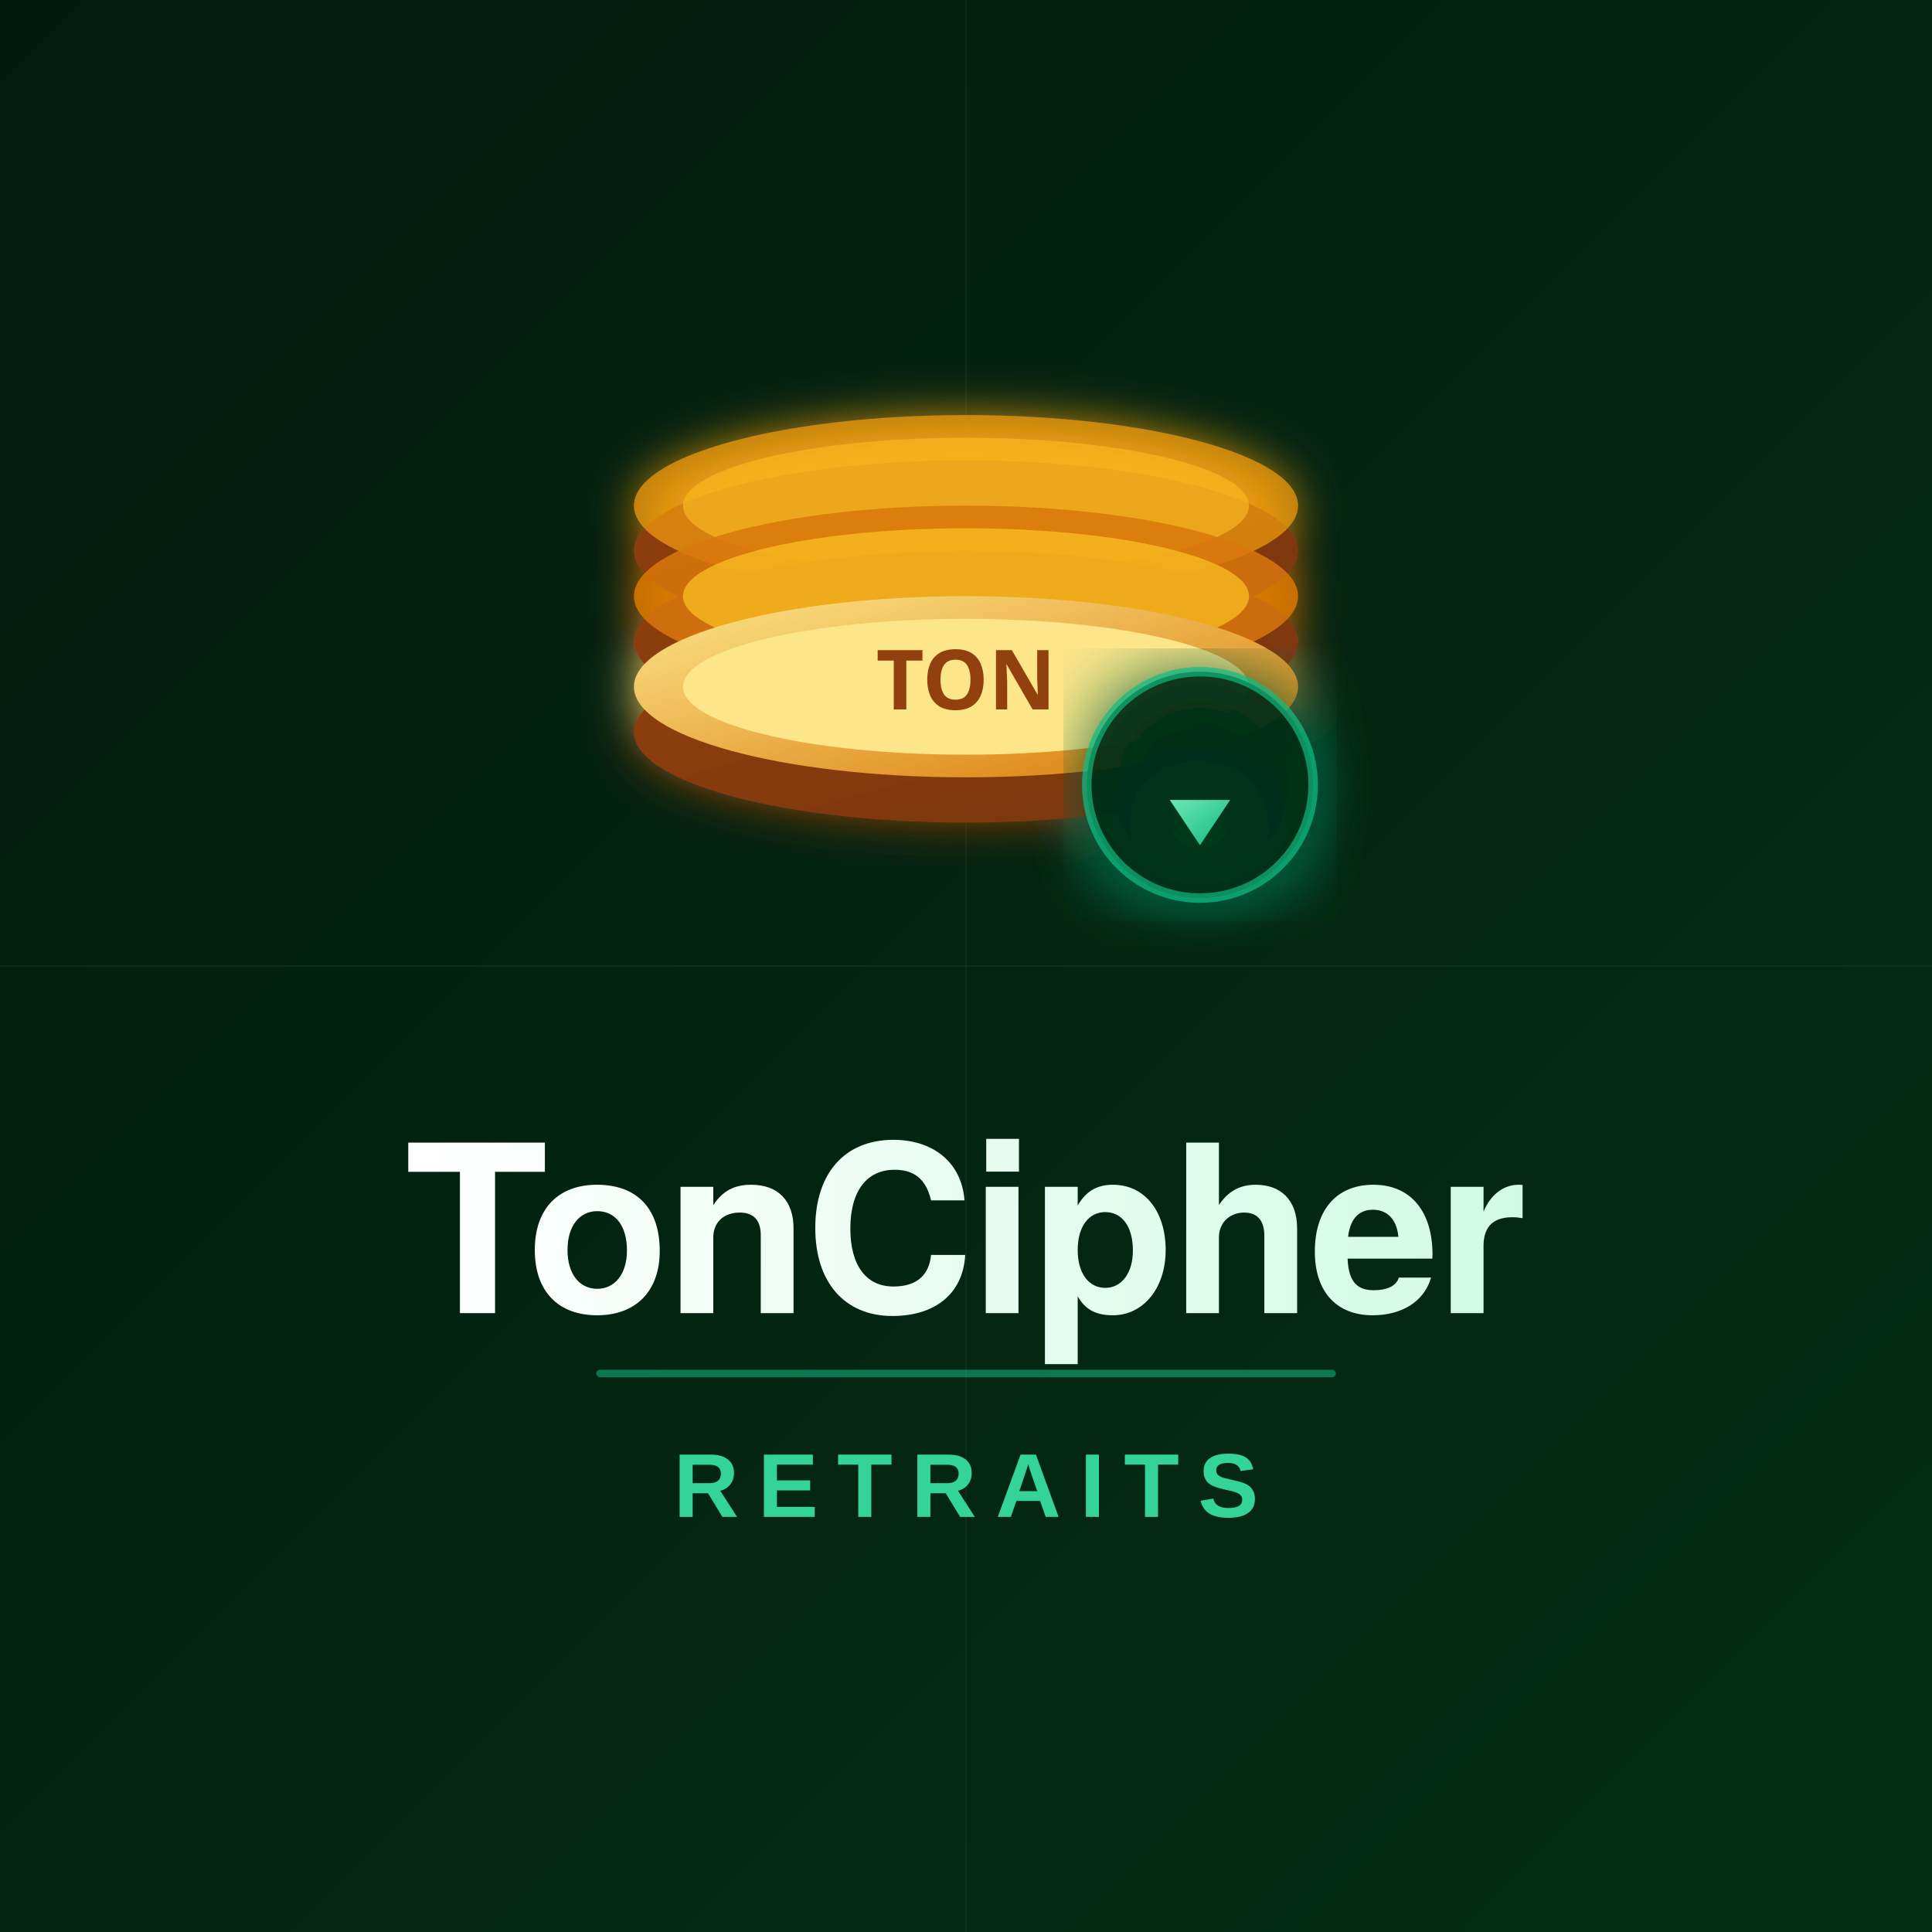
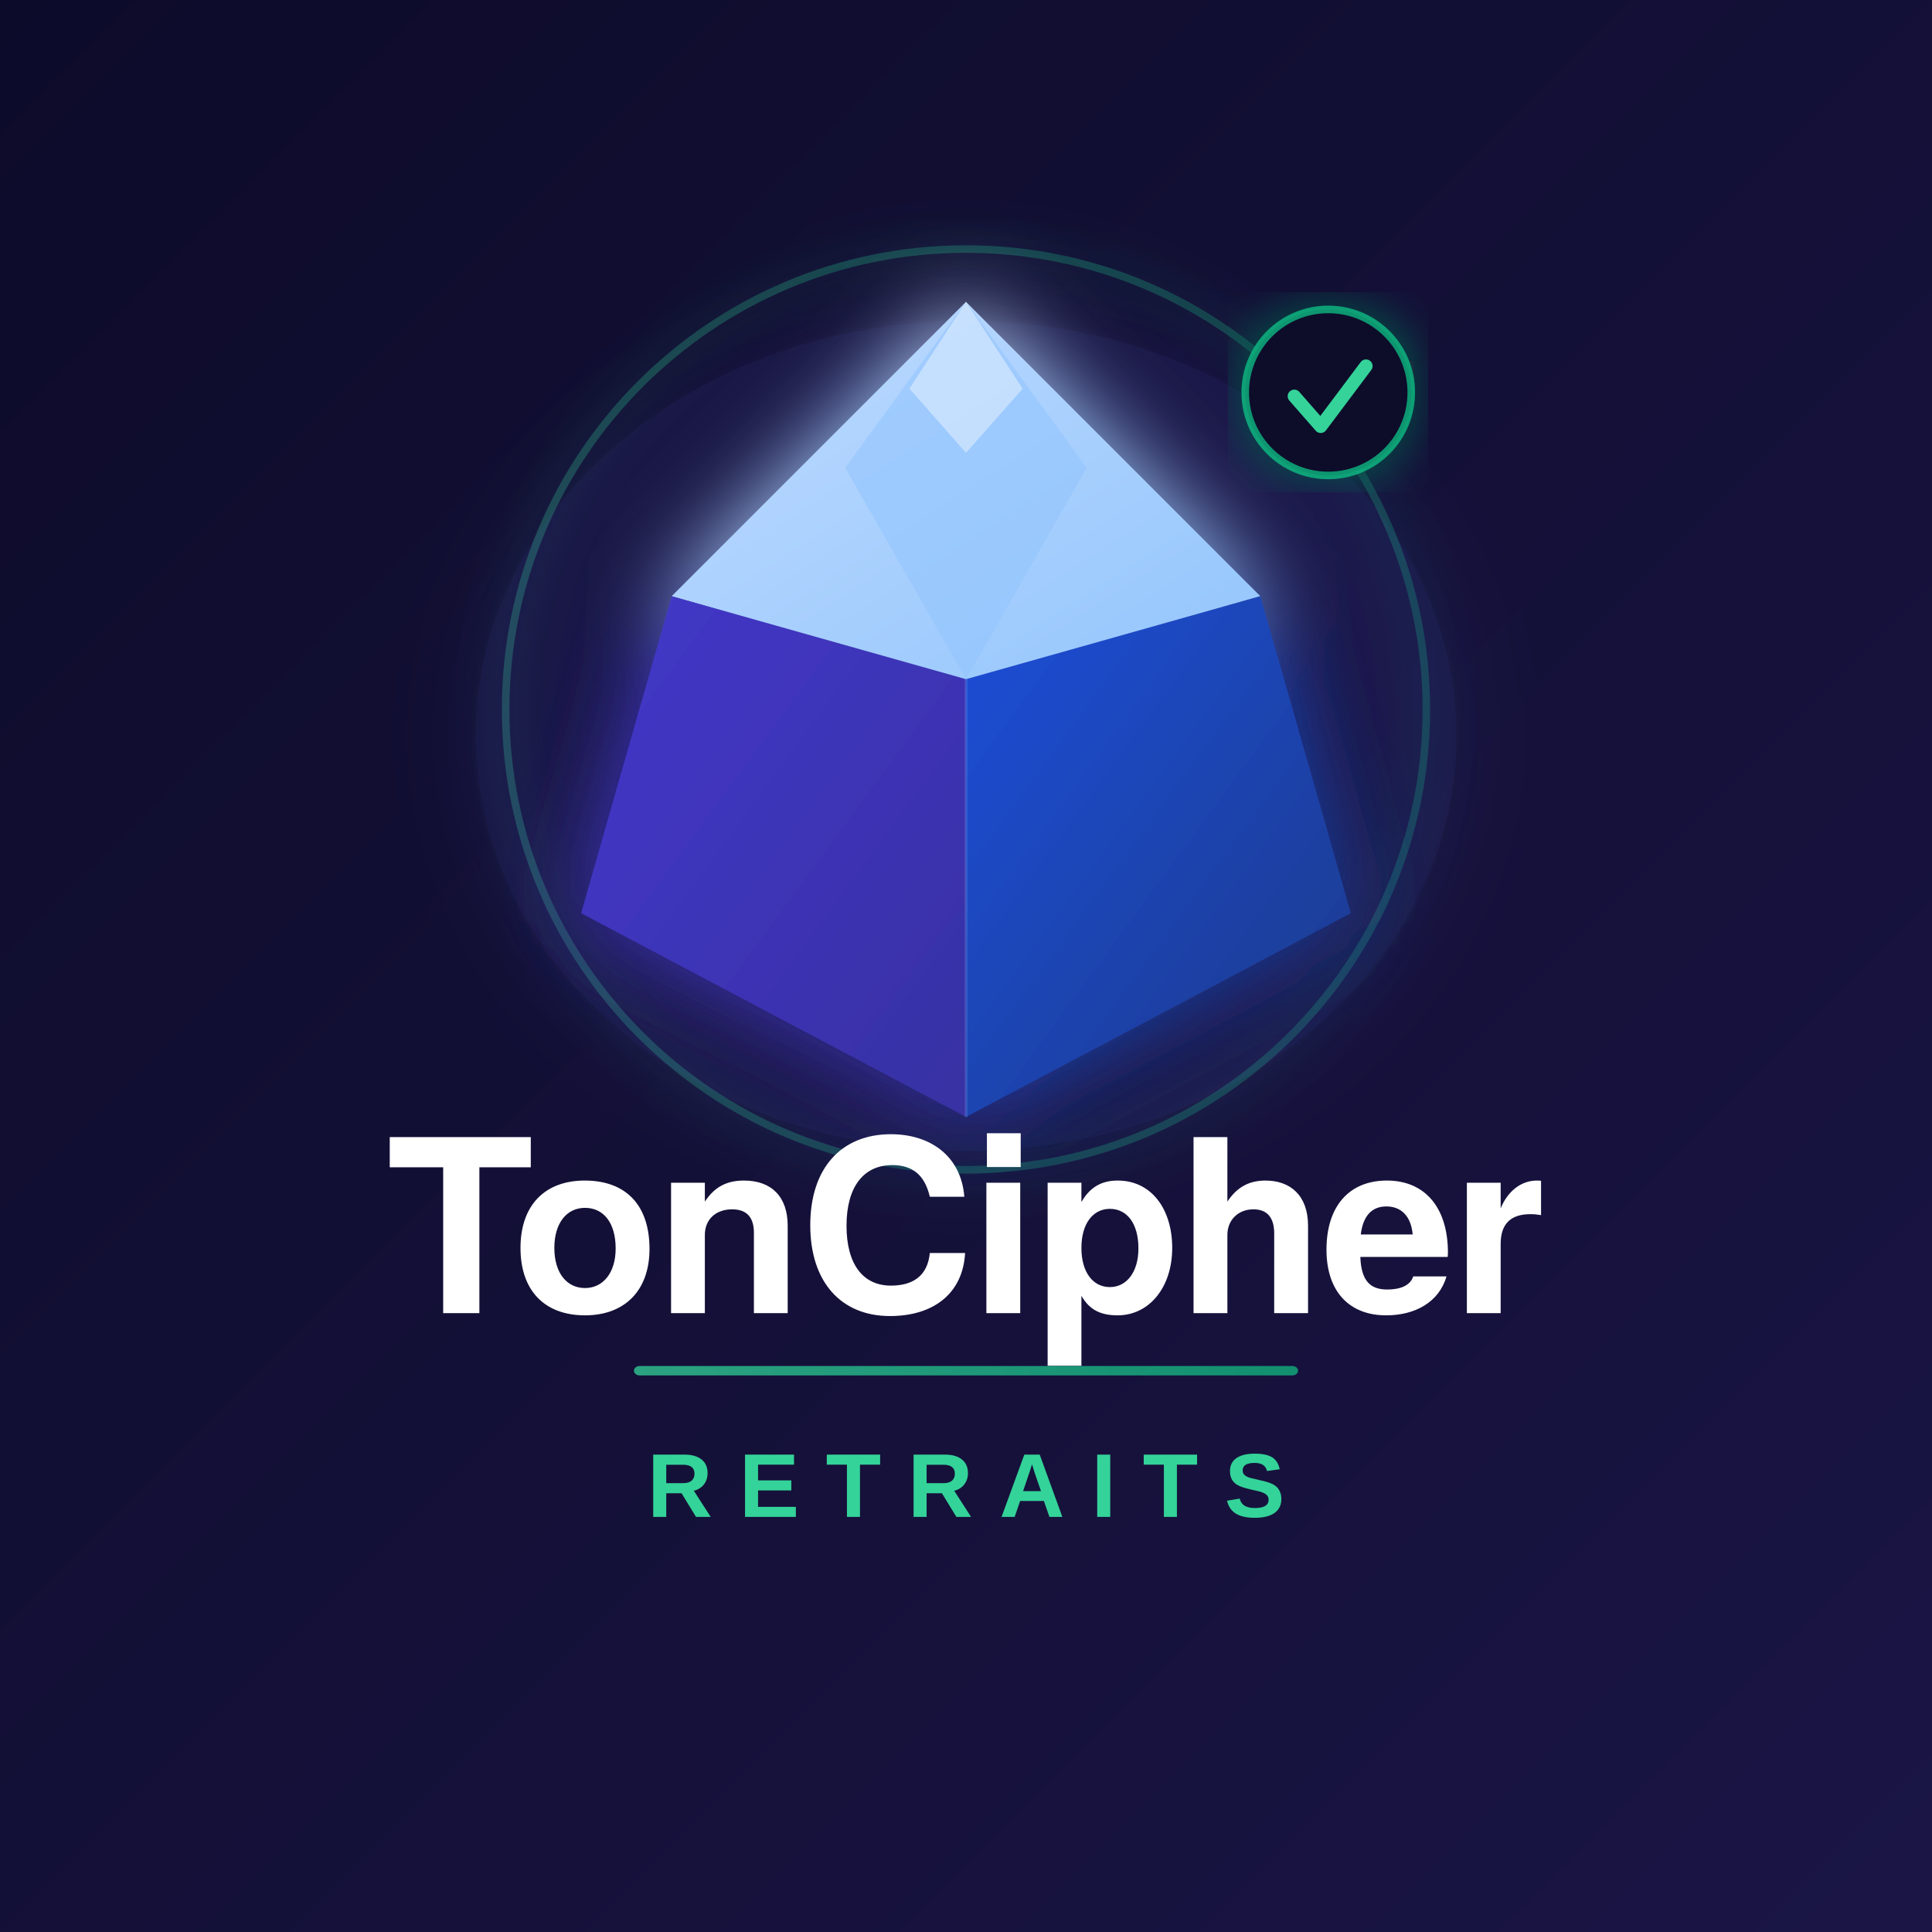
<svg xmlns="http://www.w3.org/2000/svg" viewBox="0 0 512 512" width="512" height="512">
  <defs>
    <linearGradient id="bg" x1="0%" y1="0%" x2="100%" y2="100%">
-       <stop offset="0%" stop-color="#021a0e" />
-       <stop offset="100%" stop-color="#052e16" />
+       <stop offset="0%" stop-color="#0d0b2a" />
+       <stop offset="100%" stop-color="#1a1545" />
    </linearGradient>
-     <linearGradient id="coingrad" x1="0%" y1="0%" x2="100%" y2="100%">
-       <stop offset="0%" stop-color="#fde68a" />
-       <stop offset="100%" stop-color="#d97706" />
+     <linearGradient id="gemtop" x1="0%" y1="0%" x2="100%" y2="100%">
+       <stop offset="0%" stop-color="#bfdbfe" />
+       <stop offset="100%" stop-color="#93c5fd" />
    </linearGradient>
-     <linearGradient id="coinside" x1="0%" y1="0%" x2="100%" y2="100%">
-       <stop offset="0%" stop-color="#92400e" />
-       <stop offset="100%" stop-color="#78350f" />
+     <linearGradient id="gemleft" x1="0%" y1="0%" x2="100%" y2="100%">
+       <stop offset="0%" stop-color="#4338ca" />
+       <stop offset="100%" stop-color="#3730a3" />
    </linearGradient>
-     <linearGradient id="arrowgrad" x1="0%" y1="0%" x2="100%" y2="100%">
-       <stop offset="0%" stop-color="#6ee7b7" />
+     <linearGradient id="gemright" x1="0%" y1="0%" x2="100%" y2="100%">
+       <stop offset="0%" stop-color="#1d4ed8" />
+       <stop offset="100%" stop-color="#1e3a8a" />
+     </linearGradient>
+     <linearGradient id="accent" x1="0%" y1="0%" x2="100%" y2="0%">
+       <stop offset="0%" stop-color="#34d399" />
      <stop offset="100%" stop-color="#10b981" />
    </linearGradient>
-     <linearGradient id="textgrad" x1="0%" y1="0%" x2="100%" y2="0%">
-       <stop offset="0%" stop-color="#ffffff" />
-       <stop offset="100%" stop-color="#d1fae5" />
-     </linearGradient>
    <filter id="glow">
-       <feGaussianBlur stdDeviation="10" result="b" />
+       <feGaussianBlur stdDeviation="12" result="b" />
      <feMerge>
        <feMergeNode in="b" />
        <feMergeNode in="SourceGraphic" />
      </feMerge>
    </filter>
-     <filter id="coinglow">
+     <filter id="greenglow">
      <feGaussianBlur stdDeviation="6" result="b" />
      <feMerge>
        <feMergeNode in="b" />
        <feMergeNode in="SourceGraphic" />
      </feMerge>
    </filter>
  </defs>
  <rect width="512" height="512" fill="url(#bg)" />
-   <line x1="0" y1="256" x2="512" y2="256" stroke="#ffffff" stroke-width="0.4" opacity="0.04" />
-   <line x1="256" y1="0" x2="256" y2="512" stroke="#ffffff" stroke-width="0.4" opacity="0.04" />
-   <g transform="translate(256,178)" filter="url(#coinglow)">
-     <ellipse cx="0" cy="-32" rx="88" ry="24" fill="url(#coinside)" />
-     <ellipse cx="0" cy="-44" rx="88" ry="24" fill="#f59e0b" opacity="0.7" />
-     <ellipse cx="0" cy="-44" rx="75" ry="18" fill="#fbbf24" opacity="0.6" />
-     <ellipse cx="0" cy="-8" rx="88" ry="24" fill="url(#coinside)" />
-     <ellipse cx="0" cy="-20" rx="88" ry="24" fill="#d97706" opacity="0.85" />
-     <ellipse cx="0" cy="-20" rx="75" ry="18" fill="#fbbf24" opacity="0.75" />
-     <ellipse cx="0" cy="16" rx="88" ry="24" fill="url(#coinside)" />
-     <ellipse cx="0" cy="4" rx="88" ry="24" fill="url(#coingrad)" />
-     <ellipse cx="0" cy="4" rx="75" ry="18" fill="#fde68a" />
-     <text x="0" y="10" font-family="'Arial Black',sans-serif" font-weight="900" font-size="22" fill="#92400e" text-anchor="middle">TON</text>
-     <g transform="translate(62, 30)" filter="url(#glow)">
-       <circle cx="0" cy="0" r="30" fill="#052e16" opacity="0.9" />
-       <circle cx="0" cy="0" r="30" fill="none" stroke="#10b981" stroke-width="2.5" opacity="0.7" />
-       <line x1="0" y1="-12" x2="0" y2="10" stroke="url(#arrowgrad)" stroke-width="5" stroke-linecap="round" />
-       <polygon points="0,16 -8,4 8,4" fill="url(#arrowgrad)" />
-     </g>
+   <ellipse cx="256" cy="188" rx="122" ry="122" fill="none" stroke="url(#accent)" stroke-width="2" opacity="0.3" filter="url(#greenglow)" />
+   <ellipse cx="256" cy="195" rx="130" ry="110" fill="#6366f1" opacity="0.10" filter="url(#glow)" />
+   <g transform="translate(256,188)" filter="url(#glow)">
+     <polygon points="0,-108 -78,-30  0, -8  78,-30" fill="url(#gemtop)" />
+     <polygon points="-78,-30 -102, 54  0,108  0,-8" fill="url(#gemleft)" />
+     <polygon points=" 78,-30  102, 54  0,108  0,-8" fill="url(#gemright)" />
+     <polygon points="0,-108 32,-64 0,-8 -32,-64" fill="#93c5fd" opacity="0.6" />
+     <polygon points="0,-108 15,-85 0,-68 -15,-85" fill="white" opacity="0.4" />
+     <line x1="0" y1="-8" x2="0" y2="108" stroke="#93c5fd" stroke-width="0.8" opacity="0.18" />
  </g>
-   <text x="256" y="348" font-family="'Arial Black','Impact','Helvetica Neue',sans-serif" font-weight="900" font-size="62" fill="url(#textgrad)" text-anchor="middle" letter-spacing="-1">TonCipher</text>
-   <rect x="158" y="363" width="196" height="2" rx="1" fill="#10b981" opacity="0.55" />
-   <text x="256" y="402" font-family="'Arial','Helvetica Neue',sans-serif" font-weight="700" font-size="24" fill="#34d399" text-anchor="middle" letter-spacing="5">RETRAITS</text>
+   <g transform="translate(352,104)" filter="url(#greenglow)">
+     <circle cx="0" cy="0" r="22" fill="#0d0b2a" />
+     <circle cx="0" cy="0" r="22" fill="none" stroke="#10b981" stroke-width="2" opacity="0.8" />
+     <polyline points="-9,1 -2,9 10,-7" fill="none" stroke="#34d399" stroke-width="3.5" stroke-linecap="round" stroke-linejoin="round" />
+   </g>
+   <text x="256" y="348" font-family="'Arial Black','Helvetica Neue',sans-serif" font-weight="900" font-size="64" fill="white" text-anchor="middle" letter-spacing="-1">TonCipher</text>
+   <rect x="168" y="362" width="176" height="2.5" rx="1.5" fill="url(#accent)" opacity="0.75" />
+   <text x="256" y="402" font-family="'Arial','Helvetica Neue',sans-serif" font-weight="700" font-size="24" fill="#34d399" text-anchor="middle" letter-spacing="7">RETRAITS</text>
</svg>
